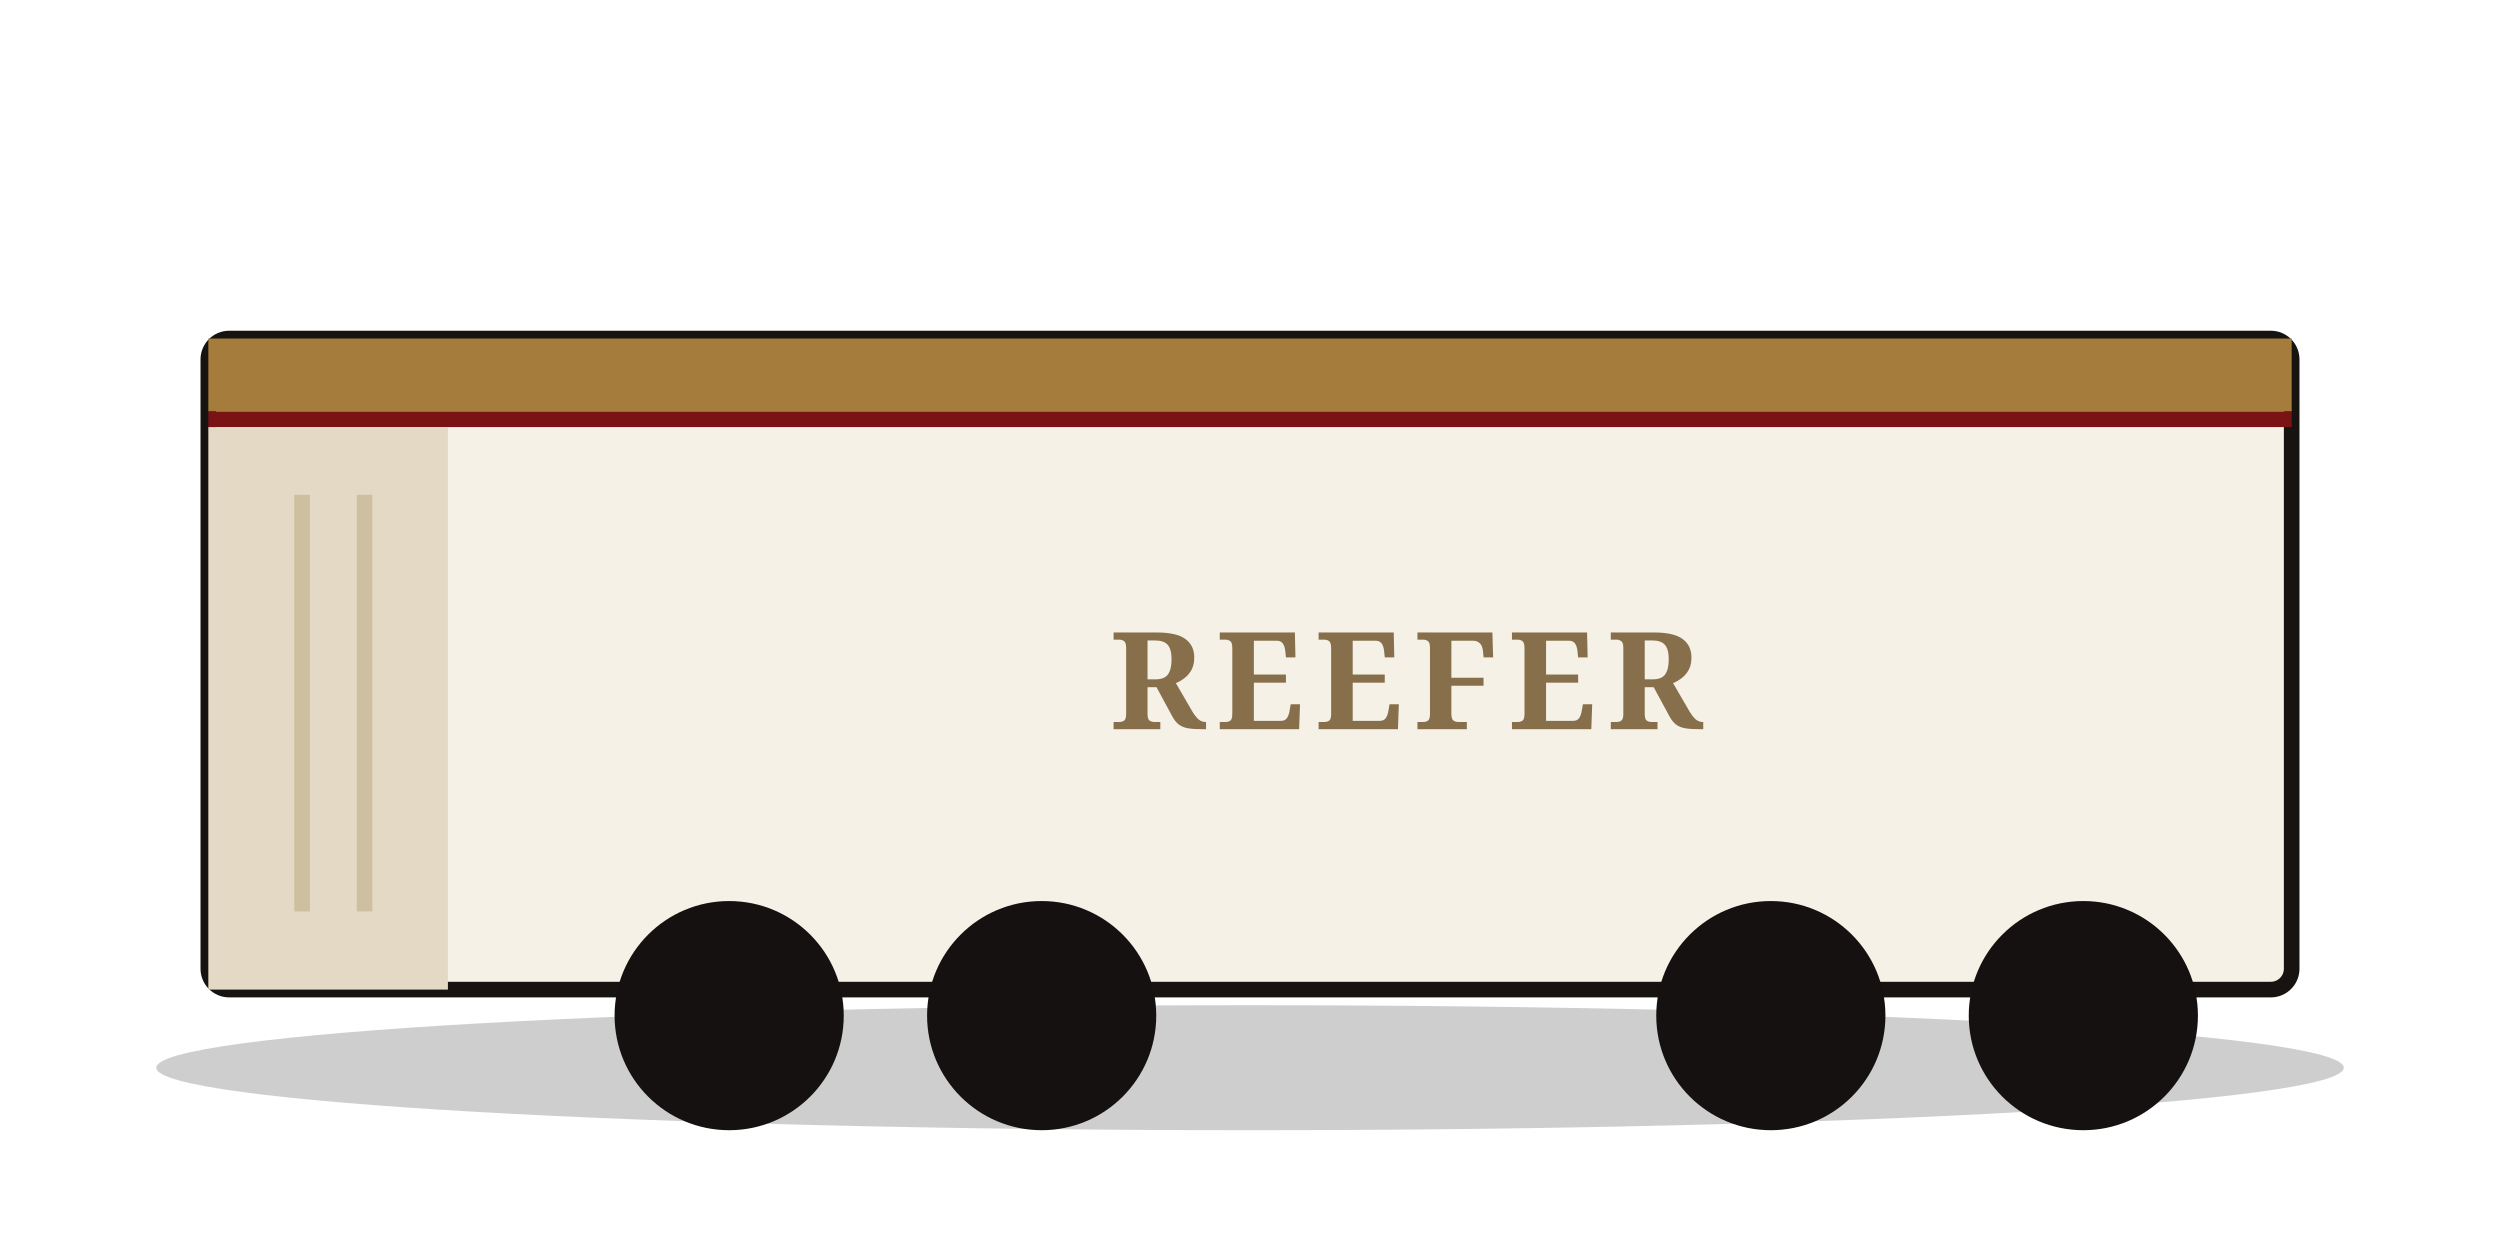
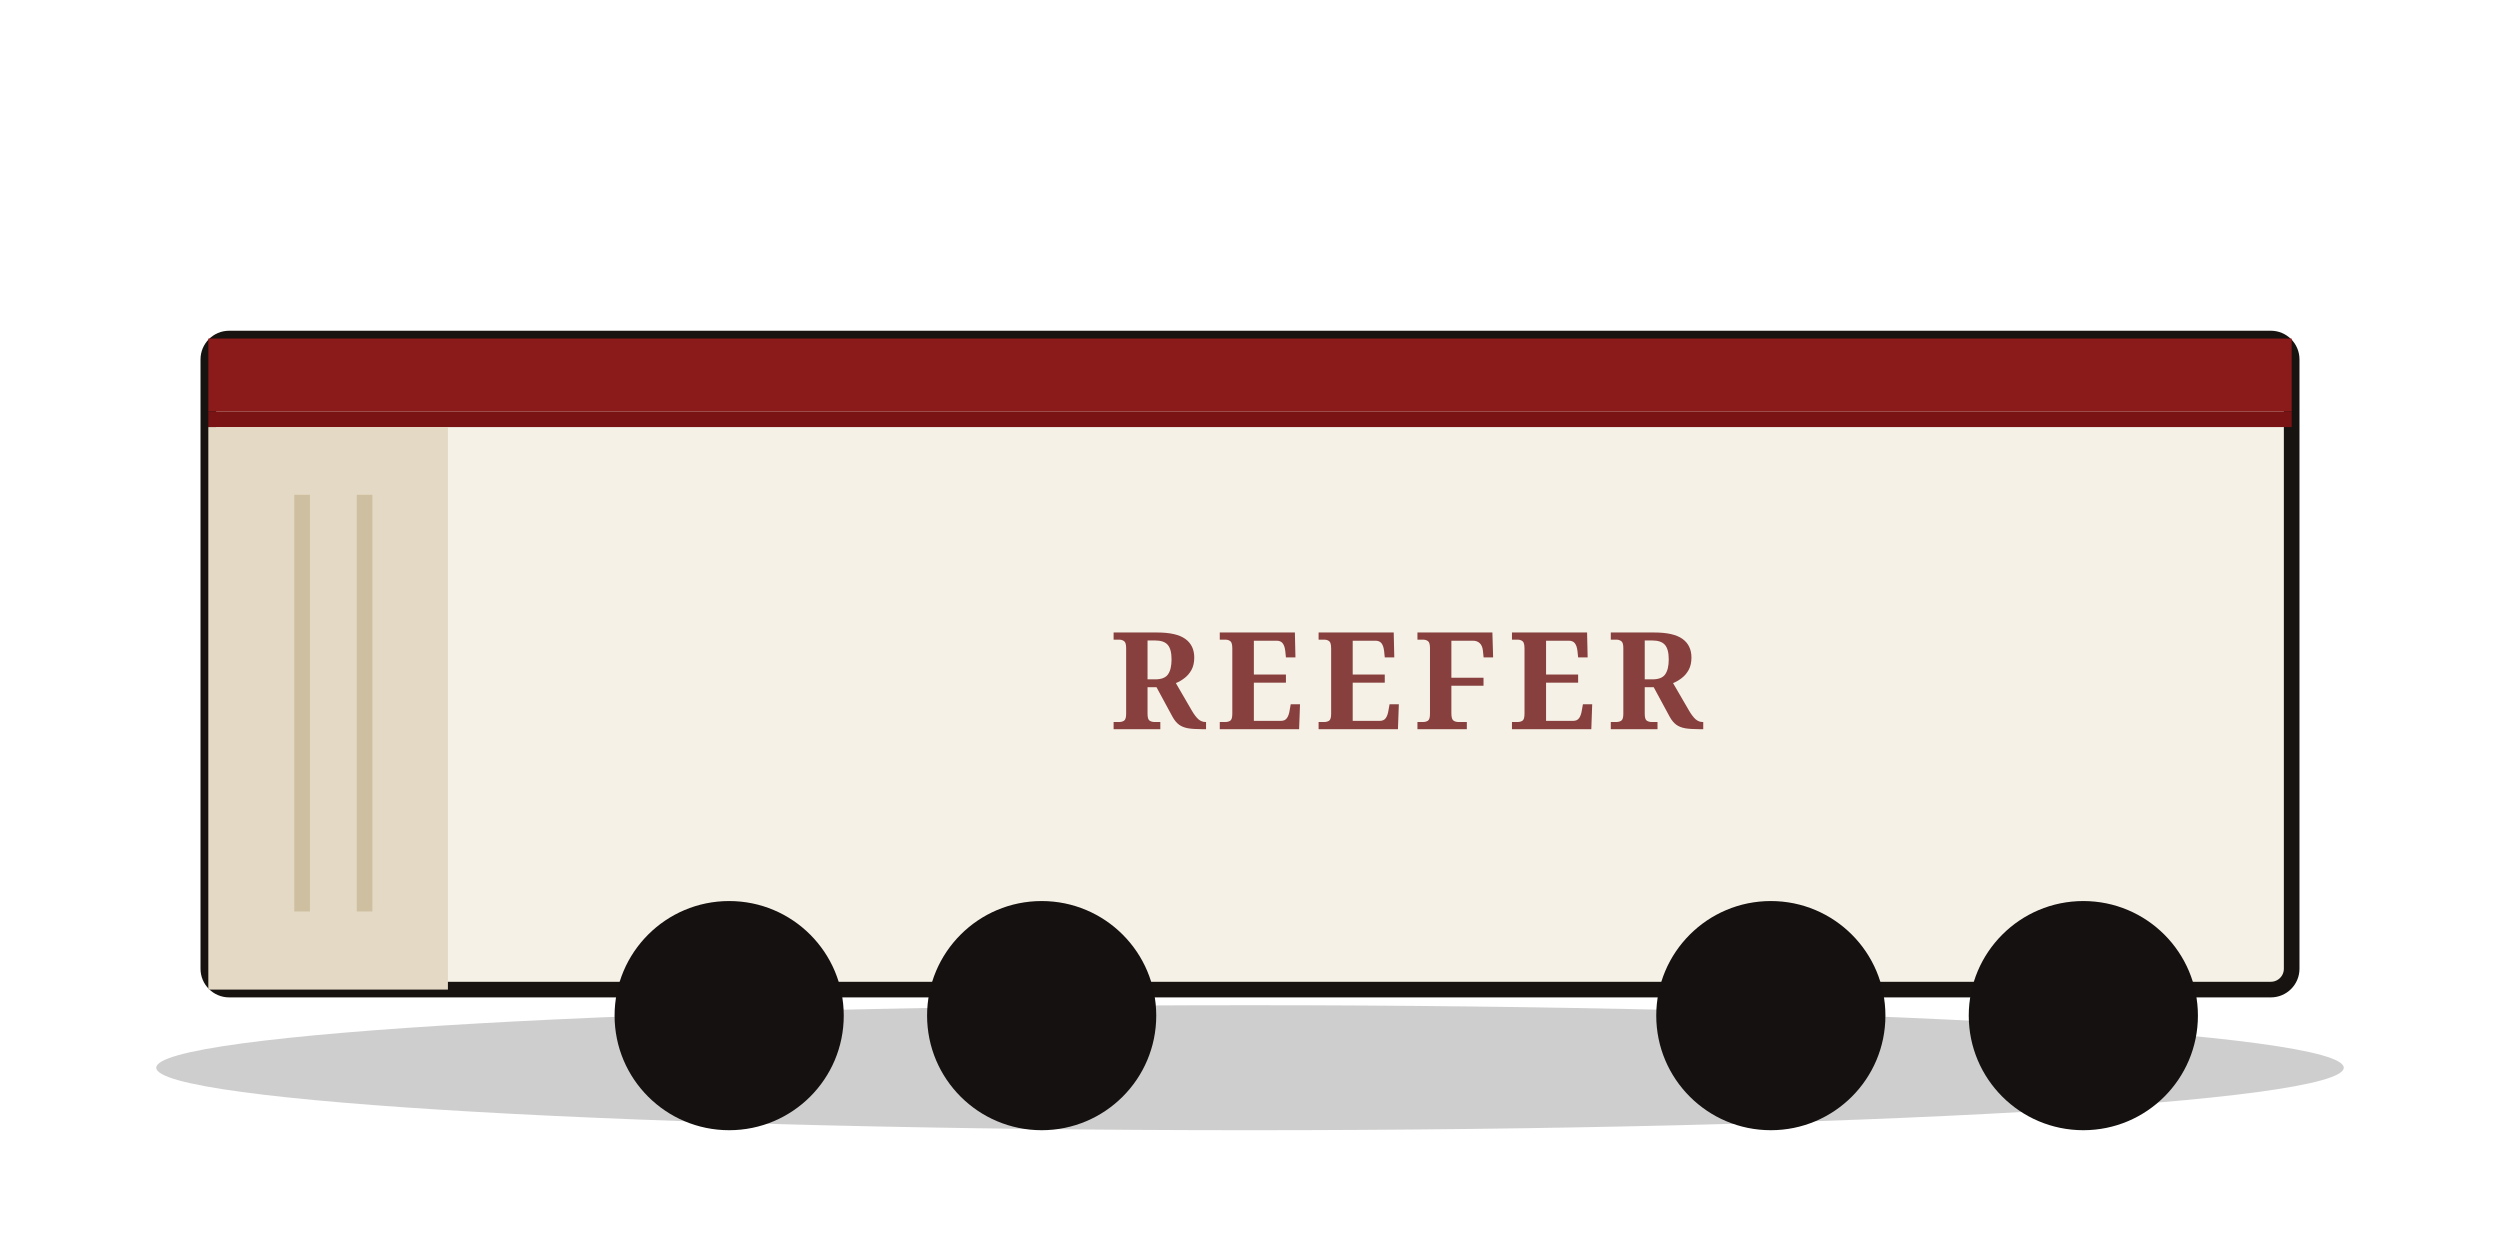
<svg xmlns="http://www.w3.org/2000/svg" width="480" height="240" viewBox="0 0 480 240">
  <ellipse cx="240" cy="205" rx="210" ry="12" fill="#0d0b09" opacity="0.2" />
  <rect x="40" y="65" width="400" height="125" rx="4" fill="#f6f1e6" stroke="#171310" stroke-width="3" />
-   <rect x="40" y="65" width="400" height="14" fill="#a67c3d" />
+   <rect x="40" y="65" width="400" height="14" fill="#8b1a1a" />
  <rect x="40" y="79" width="400" height="3" fill="#7a1414" />
  <rect x="40" y="82" width="46" height="108" fill="#e4d9c4" />
  <g stroke="#cdbfa0" stroke-width="3">
    <line x1="58" y1="95" x2="58" y2="175" />
    <line x1="70" y1="95" x2="70" y2="175" />
  </g>
-   <text x="270" y="140" font-family="Cinzel, serif" font-size="26" font-weight="700" fill="#6b4f24" text-anchor="middle" letter-spacing="2" opacity="0.8">REEFER</text>
+   <text x="270" y="140" font-family="Cinzel, serif" font-size="26" font-weight="700" fill="#6b1414" text-anchor="middle" letter-spacing="2" opacity="0.8">REEFER</text>
  <g fill="#141110">
    <circle cx="140" cy="195" r="22" />
    <circle cx="200" cy="195" r="22" />
    <circle cx="340" cy="195" r="22" />
    <circle cx="400" cy="195" r="22" />
  </g>
</svg>
